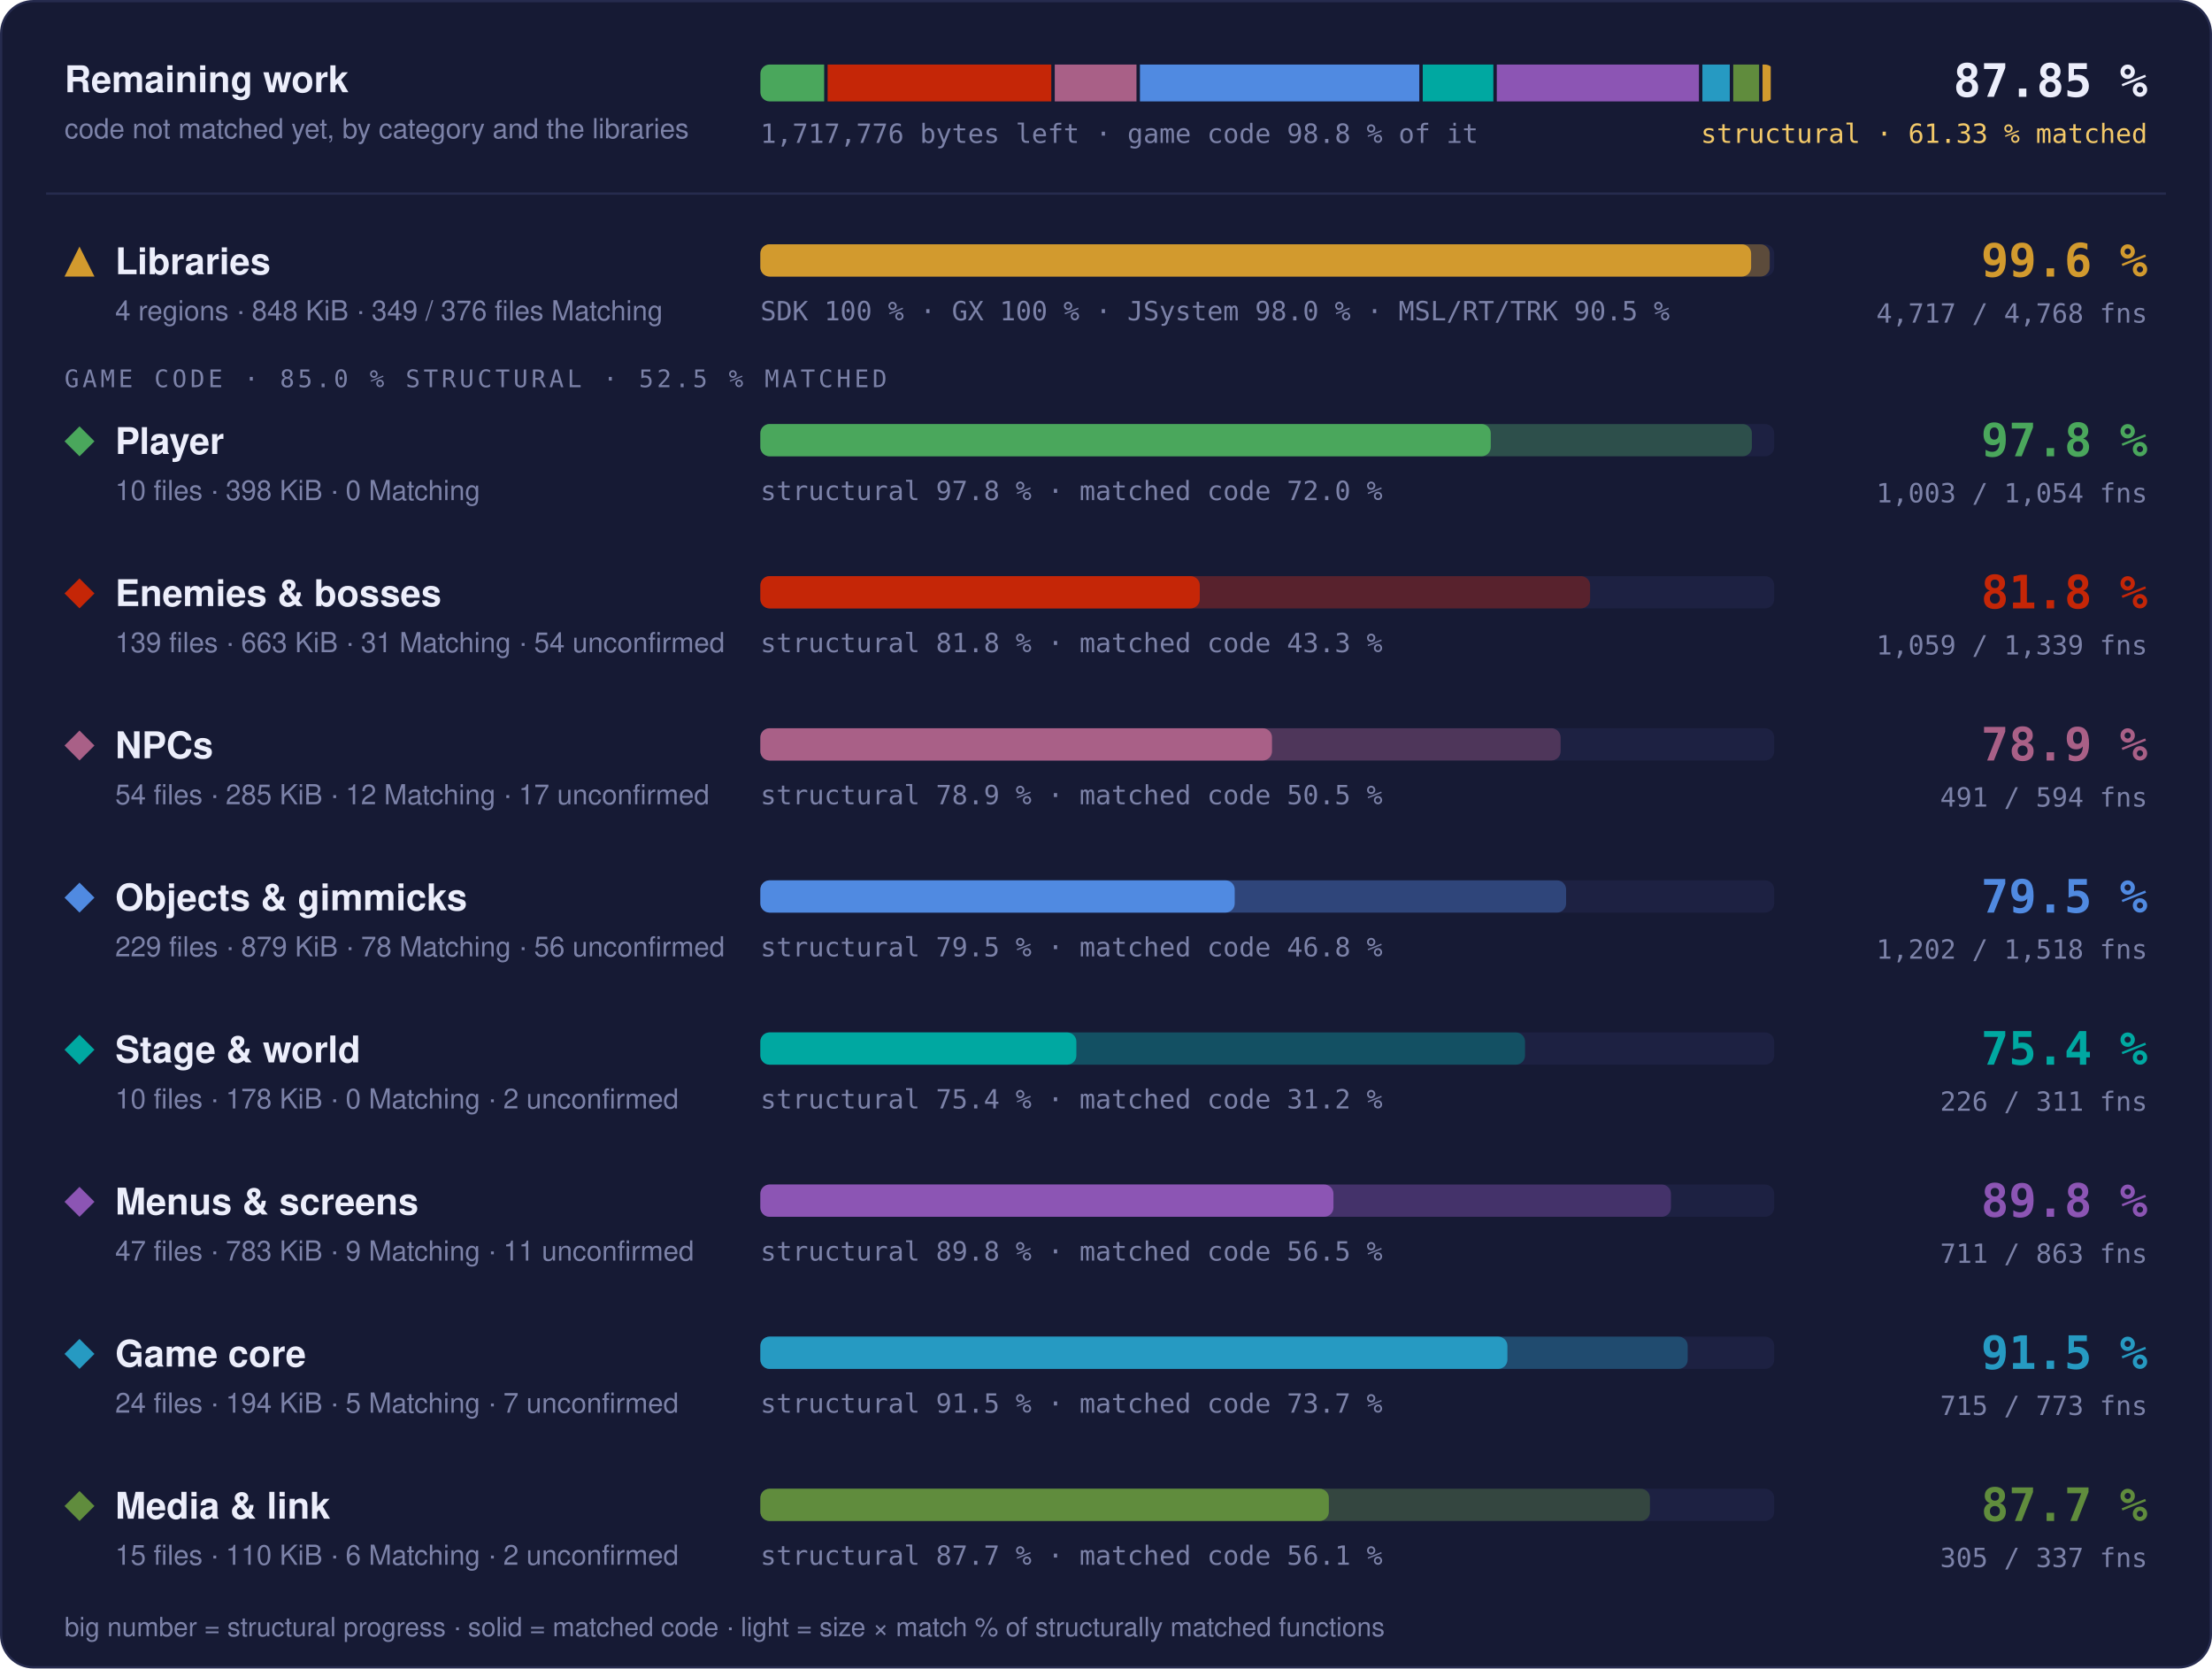
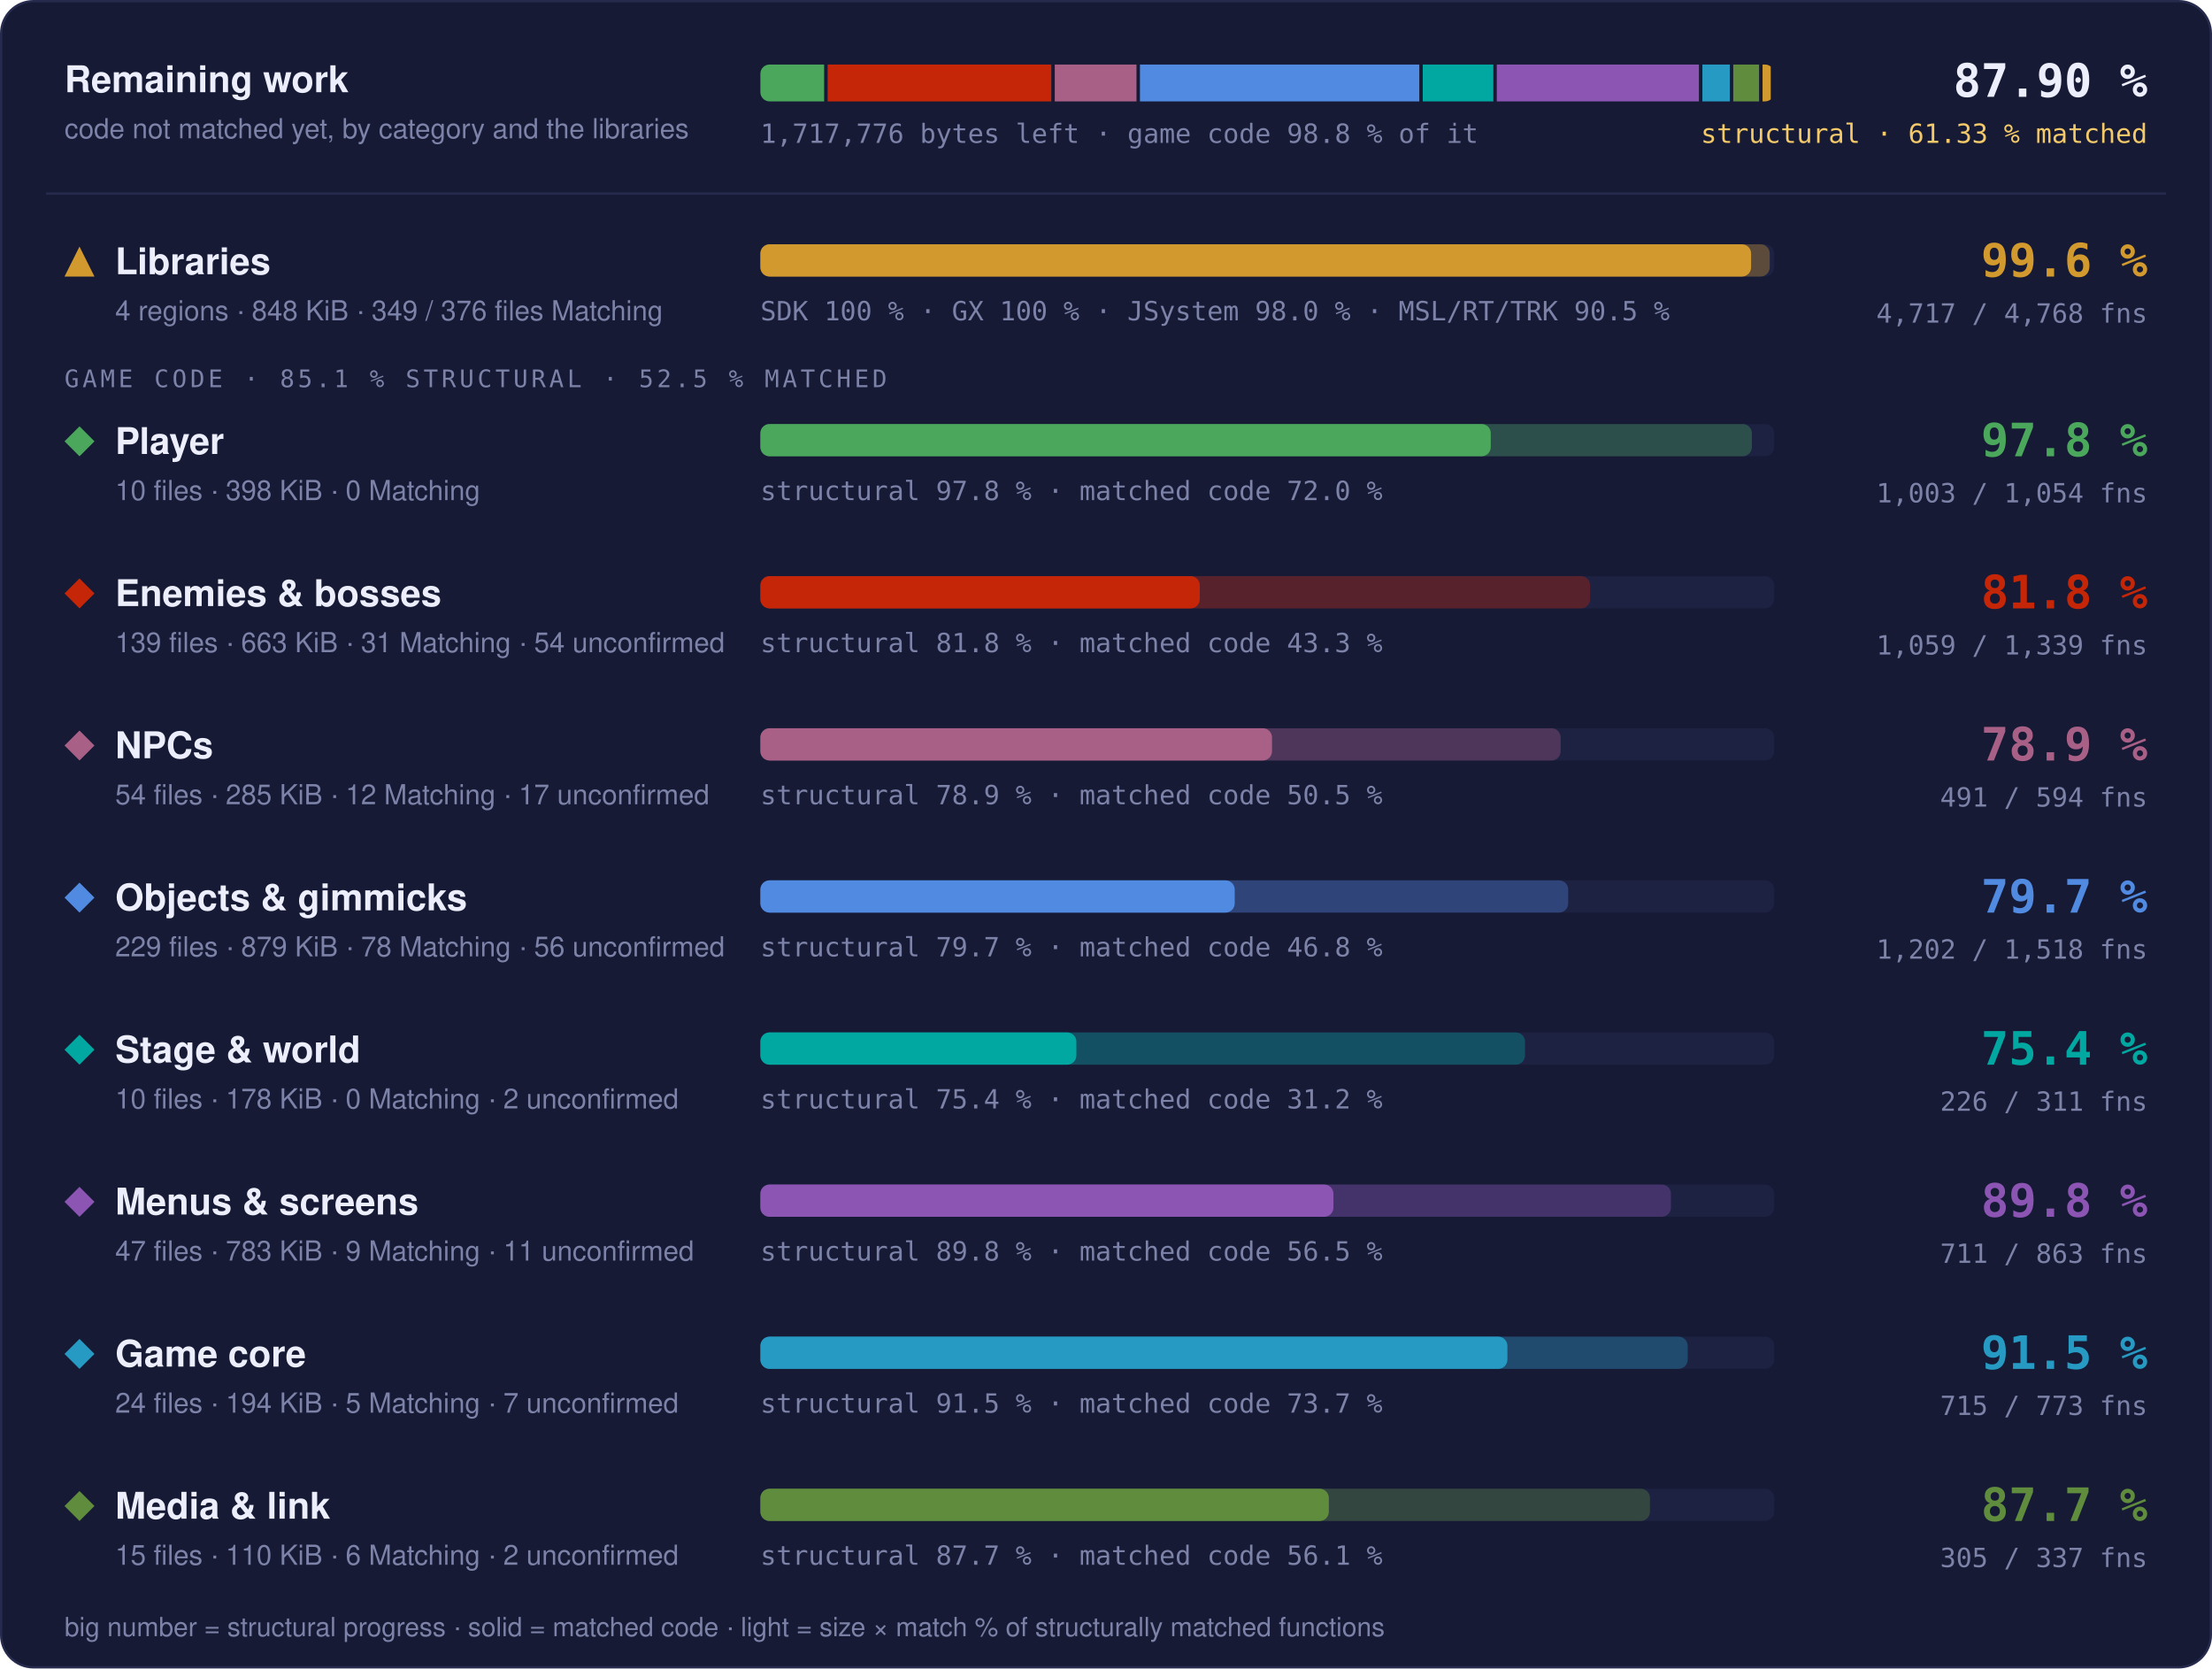
- <svg xmlns="http://www.w3.org/2000/svg" width="960" height="724" viewBox="0 0 960 724" role="img" aria-label="Progress overview: Libraries 99.6 % structural, 97.7 % matched code, 4717 of 4768 functions; Player 97.8 % structural, 72.0 % matched code, 1003 of 1054 functions; Enemies &amp; bosses 81.8 % structural, 43.3 % matched code, 1059 of 1339 functions; NPCs 78.9 % structural, 50.5 % matched code, 491 of 594 functions; Objects &amp; gimmicks 79.5 % structural, 46.8 % matched code, 1202 of 1518 functions; Stage &amp; world 75.4 % structural, 31.2 % matched code, 226 of 311 functions; Menus &amp; screens 89.8 % structural, 56.5 % matched code, 711 of 863 functions; Game core 91.5 % structural, 73.7 % matched code, 715 of 773 functions; Media &amp; link 87.7 % structural, 56.1 % matched code, 305 of 337 functions">
+ <svg xmlns="http://www.w3.org/2000/svg" width="960" height="724" viewBox="0 0 960 724" role="img" aria-label="Progress overview: Libraries 99.6 % structural, 97.7 % matched code, 4717 of 4768 functions; Player 97.8 % structural, 72.0 % matched code, 1003 of 1054 functions; Enemies &amp; bosses 81.8 % structural, 43.3 % matched code, 1059 of 1339 functions; NPCs 78.9 % structural, 50.5 % matched code, 491 of 594 functions; Objects &amp; gimmicks 79.7 % structural, 46.8 % matched code, 1202 of 1518 functions; Stage &amp; world 75.4 % structural, 31.2 % matched code, 226 of 311 functions; Menus &amp; screens 89.8 % structural, 56.5 % matched code, 711 of 863 functions; Game core 91.5 % structural, 73.7 % matched code, 715 of 773 functions; Media &amp; link 87.7 % structural, 56.1 % matched code, 305 of 337 functions">
  <style>text { font-family: -apple-system, BlinkMacSystemFont, 'Segoe UI', Helvetica, Arial, sans-serif; } .mono { font-family: ui-monospace, SFMono-Regular, 'SF Mono', Menlo, Consolas, monospace; } .grow { transform-box: fill-box; transform-origin: 0 50%; animation: grow 1.4s cubic-bezier(.2,.8,.2,1) both; } @keyframes grow { from { transform: scaleX(0); } } @media (prefers-reduced-motion: reduce) { * { animation: none !important; } }</style>
  <rect x="0.5" y="0.5" width="959" height="723" rx="14" fill="#161a34" stroke="#262b4e" />
  <text x="28" y="40" font-size="16" font-weight="700" fill="#eceefb">Remaining work</text>
  <text x="28" y="60" font-size="12" fill="#7c82a8">code not matched yet, by category and the libraries</text>
  <clipPath id="rw">
    <rect x="330" y="28" width="440" height="16" rx="4" />
  </clipPath>
  <g clip-path="url(#rw)">
    <rect class="grow" x="330.00" y="28" width="27.68" height="16" fill="#4aa75c" />
    <rect class="grow" x="359.18" y="28" width="97.08" height="16" fill="#c52607" />
    <rect class="grow" x="457.76" y="28" width="35.47" height="16" fill="#a96087" />
    <rect class="grow" x="494.73" y="28" width="121.24" height="16" fill="#508ae1" />
    <rect class="grow" x="617.47" y="28" width="30.64" height="16" fill="#00a8a1" />
    <rect class="grow" x="649.60" y="28" width="87.73" height="16" fill="#8c55b4" />
    <rect class="grow" x="738.83" y="28" width="11.89" height="16" fill="#269ac2" />
    <rect class="grow" x="752.22" y="28" width="11.22" height="16" fill="#608c3d" />
    <rect class="grow" x="764.94" y="28" width="3.56" height="16" fill="#d29a2e" />
  </g>
  <text x="330" y="62" class="mono" font-size="11.5" fill="#7c82a8">1,717,776 bytes left · game code 98.8 % of it</text>
-   <text x="932" y="42" text-anchor="end" class="mono" font-size="20" font-weight="700" fill="#eceefb">87.85 %</text>
+   <text x="932" y="42" text-anchor="end" class="mono" font-size="20" font-weight="700" fill="#eceefb">87.90 %</text>
  <text x="932" y="62" text-anchor="end" class="mono" font-size="11.5" fill="#f3c969">structural · 61.33 % matched</text>
  <line x1="20" x2="940" y1="84" y2="84" stroke="#262b4e" />
  <g fill="#d29a2e">
    <path d="M34.5 107L41 120L28 120Z" />
  </g>
  <text x="50" y="119" font-size="16" font-weight="700" fill="#eceefb">Libraries</text>
  <text x="50" y="139" font-size="12" fill="#7c82a8">4 regions · 848 KiB · 349 / 376 files Matching</text>
  <rect x="330" y="106" width="440" height="14" rx="4" fill="#1d2142" />
  <rect class="grow" style="animation-delay:0.0s" x="330" y="106" width="438.06" height="14" rx="4" fill="#d29a2e" fill-opacity="0.35" />
  <rect class="grow" style="animation-delay:0.0s" x="330" y="106" width="429.98" height="14" rx="4" fill="#d29a2e" />
  <text x="330" y="139" class="mono" font-size="11.5" fill="#7c82a8">SDK 100 % · GX 100 % · JSystem 98.0 % · MSL/RT/TRK 90.5 %</text>
  <text x="932" y="120" text-anchor="end" class="mono" font-size="20" font-weight="700" fill="#d29a2e">99.6 %</text>
  <text x="932" y="140" text-anchor="end" class="mono" font-size="11.5" fill="#7c82a8">4,717 / 4,768 fns</text>
-   <text x="28" y="168" class="mono" font-size="10.5" letter-spacing="0.14em" fill="#7c82a8">GAME CODE · 85.0 % STRUCTURAL · 52.5 % MATCHED</text>
+   <text x="28" y="168" class="mono" font-size="10.5" letter-spacing="0.14em" fill="#7c82a8">GAME CODE · 85.1 % STRUCTURAL · 52.5 % MATCHED</text>
  <g fill="#4aa75c">
    <path d="M34.5 185L41 191.5L34.5 198L28 191.5Z" />
  </g>
  <text x="50" y="197" font-size="16" font-weight="700" fill="#eceefb">Player</text>
  <text x="50" y="217" font-size="12" fill="#7c82a8">10 files · 398 KiB · 0 Matching</text>
  <rect x="330" y="184" width="440" height="14" rx="4" fill="#1d2142" />
  <rect class="grow" style="animation-delay:0.1s" x="330" y="184" width="430.31" height="14" rx="4" fill="#4aa75c" fill-opacity="0.35" />
  <rect class="grow" style="animation-delay:0.1s" x="330" y="184" width="316.99" height="14" rx="4" fill="#4aa75c" />
  <text x="330" y="217" class="mono" font-size="11.5" fill="#7c82a8">structural 97.8 % · matched code 72.0 %</text>
  <text x="932" y="198" text-anchor="end" class="mono" font-size="20" font-weight="700" fill="#4aa75c">97.8 %</text>
  <text x="932" y="218" text-anchor="end" class="mono" font-size="11.5" fill="#7c82a8">1,003 / 1,054 fns</text>
  <g fill="#c52607">
    <path d="M34.5 251L41 257.5L34.5 264L28 257.5Z" />
  </g>
  <text x="50" y="263" font-size="16" font-weight="700" fill="#eceefb">Enemies &amp; bosses</text>
  <text x="50" y="283" font-size="12" fill="#7c82a8">139 files · 663 KiB · 31 Matching · 54 unconfirmed</text>
  <rect x="330" y="250" width="440" height="14" rx="4" fill="#1d2142" />
  <rect class="grow" style="animation-delay:0.2s" x="330" y="250" width="360.11" height="14" rx="4" fill="#c52607" fill-opacity="0.35" />
  <rect class="grow" style="animation-delay:0.2s" x="330" y="250" width="190.70" height="14" rx="4" fill="#c52607" />
  <text x="330" y="283" class="mono" font-size="11.5" fill="#7c82a8">structural 81.8 % · matched code 43.3 %</text>
  <text x="932" y="264" text-anchor="end" class="mono" font-size="20" font-weight="700" fill="#c52607">81.8 %</text>
  <text x="932" y="284" text-anchor="end" class="mono" font-size="11.5" fill="#7c82a8">1,059 / 1,339 fns</text>
  <g fill="#a96087">
    <path d="M34.5 317L41 323.5L34.5 330L28 323.5Z" />
  </g>
  <text x="50" y="329" font-size="16" font-weight="700" fill="#eceefb">NPCs</text>
  <text x="50" y="349" font-size="12" fill="#7c82a8">54 files · 285 KiB · 12 Matching · 17 unconfirmed</text>
  <rect x="330" y="316" width="440" height="14" rx="4" fill="#1d2142" />
-   <rect class="grow" style="animation-delay:0.3s" x="330" y="316" width="347.30" height="14" rx="4" fill="#a96087" fill-opacity="0.35" />
+   <rect class="grow" style="animation-delay:0.3s" x="330" y="316" width="347.31" height="14" rx="4" fill="#a96087" fill-opacity="0.35" />
  <rect class="grow" style="animation-delay:0.3s" x="330" y="316" width="222.05" height="14" rx="4" fill="#a96087" />
  <text x="330" y="349" class="mono" font-size="11.5" fill="#7c82a8">structural 78.9 % · matched code 50.5 %</text>
  <text x="932" y="330" text-anchor="end" class="mono" font-size="20" font-weight="700" fill="#a96087">78.9 %</text>
  <text x="932" y="350" text-anchor="end" class="mono" font-size="11.5" fill="#7c82a8">491 / 594 fns</text>
  <g fill="#508ae1">
    <path d="M34.5 383L41 389.5L34.5 396L28 389.5Z" />
  </g>
  <text x="50" y="395" font-size="16" font-weight="700" fill="#eceefb">Objects &amp; gimmicks</text>
  <text x="50" y="415" font-size="12" fill="#7c82a8">229 files · 879 KiB · 78 Matching · 56 unconfirmed</text>
  <rect x="330" y="382" width="440" height="14" rx="4" fill="#1d2142" />
-   <rect class="grow" style="animation-delay:0.4s" x="330" y="382" width="349.68" height="14" rx="4" fill="#508ae1" fill-opacity="0.35" />
+   <rect class="grow" style="animation-delay:0.4s" x="330" y="382" width="350.60" height="14" rx="4" fill="#508ae1" fill-opacity="0.35" />
  <rect class="grow" style="animation-delay:0.4s" x="330" y="382" width="205.86" height="14" rx="4" fill="#508ae1" />
-   <text x="330" y="415" class="mono" font-size="11.5" fill="#7c82a8">structural 79.5 % · matched code 46.8 %</text>
-   <text x="932" y="396" text-anchor="end" class="mono" font-size="20" font-weight="700" fill="#508ae1">79.5 %</text>
+   <text x="330" y="415" class="mono" font-size="11.5" fill="#7c82a8">structural 79.7 % · matched code 46.8 %</text>
+   <text x="932" y="396" text-anchor="end" class="mono" font-size="20" font-weight="700" fill="#508ae1">79.7 %</text>
  <text x="932" y="416" text-anchor="end" class="mono" font-size="11.5" fill="#7c82a8">1,202 / 1,518 fns</text>
  <g fill="#00a8a1">
    <path d="M34.5 449L41 455.5L34.5 462L28 455.5Z" />
  </g>
  <text x="50" y="461" font-size="16" font-weight="700" fill="#eceefb">Stage &amp; world</text>
  <text x="50" y="481" font-size="12" fill="#7c82a8">10 files · 178 KiB · 0 Matching · 2 unconfirmed</text>
  <rect x="330" y="448" width="440" height="14" rx="4" fill="#1d2142" />
  <rect class="grow" style="animation-delay:0.5s" x="330" y="448" width="331.86" height="14" rx="4" fill="#00a8a1" fill-opacity="0.35" />
  <rect class="grow" style="animation-delay:0.5s" x="330" y="448" width="137.14" height="14" rx="4" fill="#00a8a1" />
  <text x="330" y="481" class="mono" font-size="11.5" fill="#7c82a8">structural 75.4 % · matched code 31.2 %</text>
  <text x="932" y="462" text-anchor="end" class="mono" font-size="20" font-weight="700" fill="#00a8a1">75.4 %</text>
  <text x="932" y="482" text-anchor="end" class="mono" font-size="11.5" fill="#7c82a8">226 / 311 fns</text>
  <g fill="#8c55b4">
    <path d="M34.5 515L41 521.5L34.5 528L28 521.5Z" />
  </g>
  <text x="50" y="527" font-size="16" font-weight="700" fill="#eceefb">Menus &amp; screens</text>
  <text x="50" y="547" font-size="12" fill="#7c82a8">47 files · 783 KiB · 9 Matching · 11 unconfirmed</text>
  <rect x="330" y="514" width="440" height="14" rx="4" fill="#1d2142" />
  <rect class="grow" style="animation-delay:0.6s" x="330" y="514" width="395.18" height="14" rx="4" fill="#8c55b4" fill-opacity="0.35" />
  <rect class="grow" style="animation-delay:0.6s" x="330" y="514" width="248.71" height="14" rx="4" fill="#8c55b4" />
  <text x="330" y="547" class="mono" font-size="11.5" fill="#7c82a8">structural 89.8 % · matched code 56.5 %</text>
  <text x="932" y="528" text-anchor="end" class="mono" font-size="20" font-weight="700" fill="#8c55b4">89.8 %</text>
  <text x="932" y="548" text-anchor="end" class="mono" font-size="11.5" fill="#7c82a8">711 / 863 fns</text>
  <g fill="#269ac2">
    <path d="M34.5 581L41 587.5L34.5 594L28 587.5Z" />
  </g>
  <text x="50" y="593" font-size="16" font-weight="700" fill="#eceefb">Game core</text>
  <text x="50" y="613" font-size="12" fill="#7c82a8">24 files · 194 KiB · 5 Matching · 7 unconfirmed</text>
  <rect x="330" y="580" width="440" height="14" rx="4" fill="#1d2142" />
  <rect class="grow" style="animation-delay:0.7s" x="330" y="580" width="402.45" height="14" rx="4" fill="#269ac2" fill-opacity="0.35" />
  <rect class="grow" style="animation-delay:0.7s" x="330" y="580" width="324.21" height="14" rx="4" fill="#269ac2" />
  <text x="330" y="613" class="mono" font-size="11.5" fill="#7c82a8">structural 91.5 % · matched code 73.7 %</text>
  <text x="932" y="594" text-anchor="end" class="mono" font-size="20" font-weight="700" fill="#269ac2">91.5 %</text>
  <text x="932" y="614" text-anchor="end" class="mono" font-size="11.5" fill="#7c82a8">715 / 773 fns</text>
  <g fill="#608c3d">
    <path d="M34.5 647L41 653.5L34.5 660L28 653.5Z" />
  </g>
  <text x="50" y="659" font-size="16" font-weight="700" fill="#eceefb">Media &amp; link</text>
  <text x="50" y="679" font-size="12" fill="#7c82a8">15 files · 110 KiB · 6 Matching · 2 unconfirmed</text>
  <rect x="330" y="646" width="440" height="14" rx="4" fill="#1d2142" />
  <rect class="grow" style="animation-delay:0.8s" x="330" y="646" width="386.07" height="14" rx="4" fill="#608c3d" fill-opacity="0.35" />
  <rect class="grow" style="animation-delay:0.8s" x="330" y="646" width="246.71" height="14" rx="4" fill="#608c3d" />
  <text x="330" y="679" class="mono" font-size="11.5" fill="#7c82a8">structural 87.7 % · matched code 56.1 %</text>
  <text x="932" y="660" text-anchor="end" class="mono" font-size="20" font-weight="700" fill="#608c3d">87.7 %</text>
  <text x="932" y="680" text-anchor="end" class="mono" font-size="11.5" fill="#7c82a8">305 / 337 fns</text>
  <text x="28" y="710" font-size="11.5" fill="#7c82a8">big number = structural progress · solid = matched code · light = size × match % of structurally matched functions</text>
</svg>
